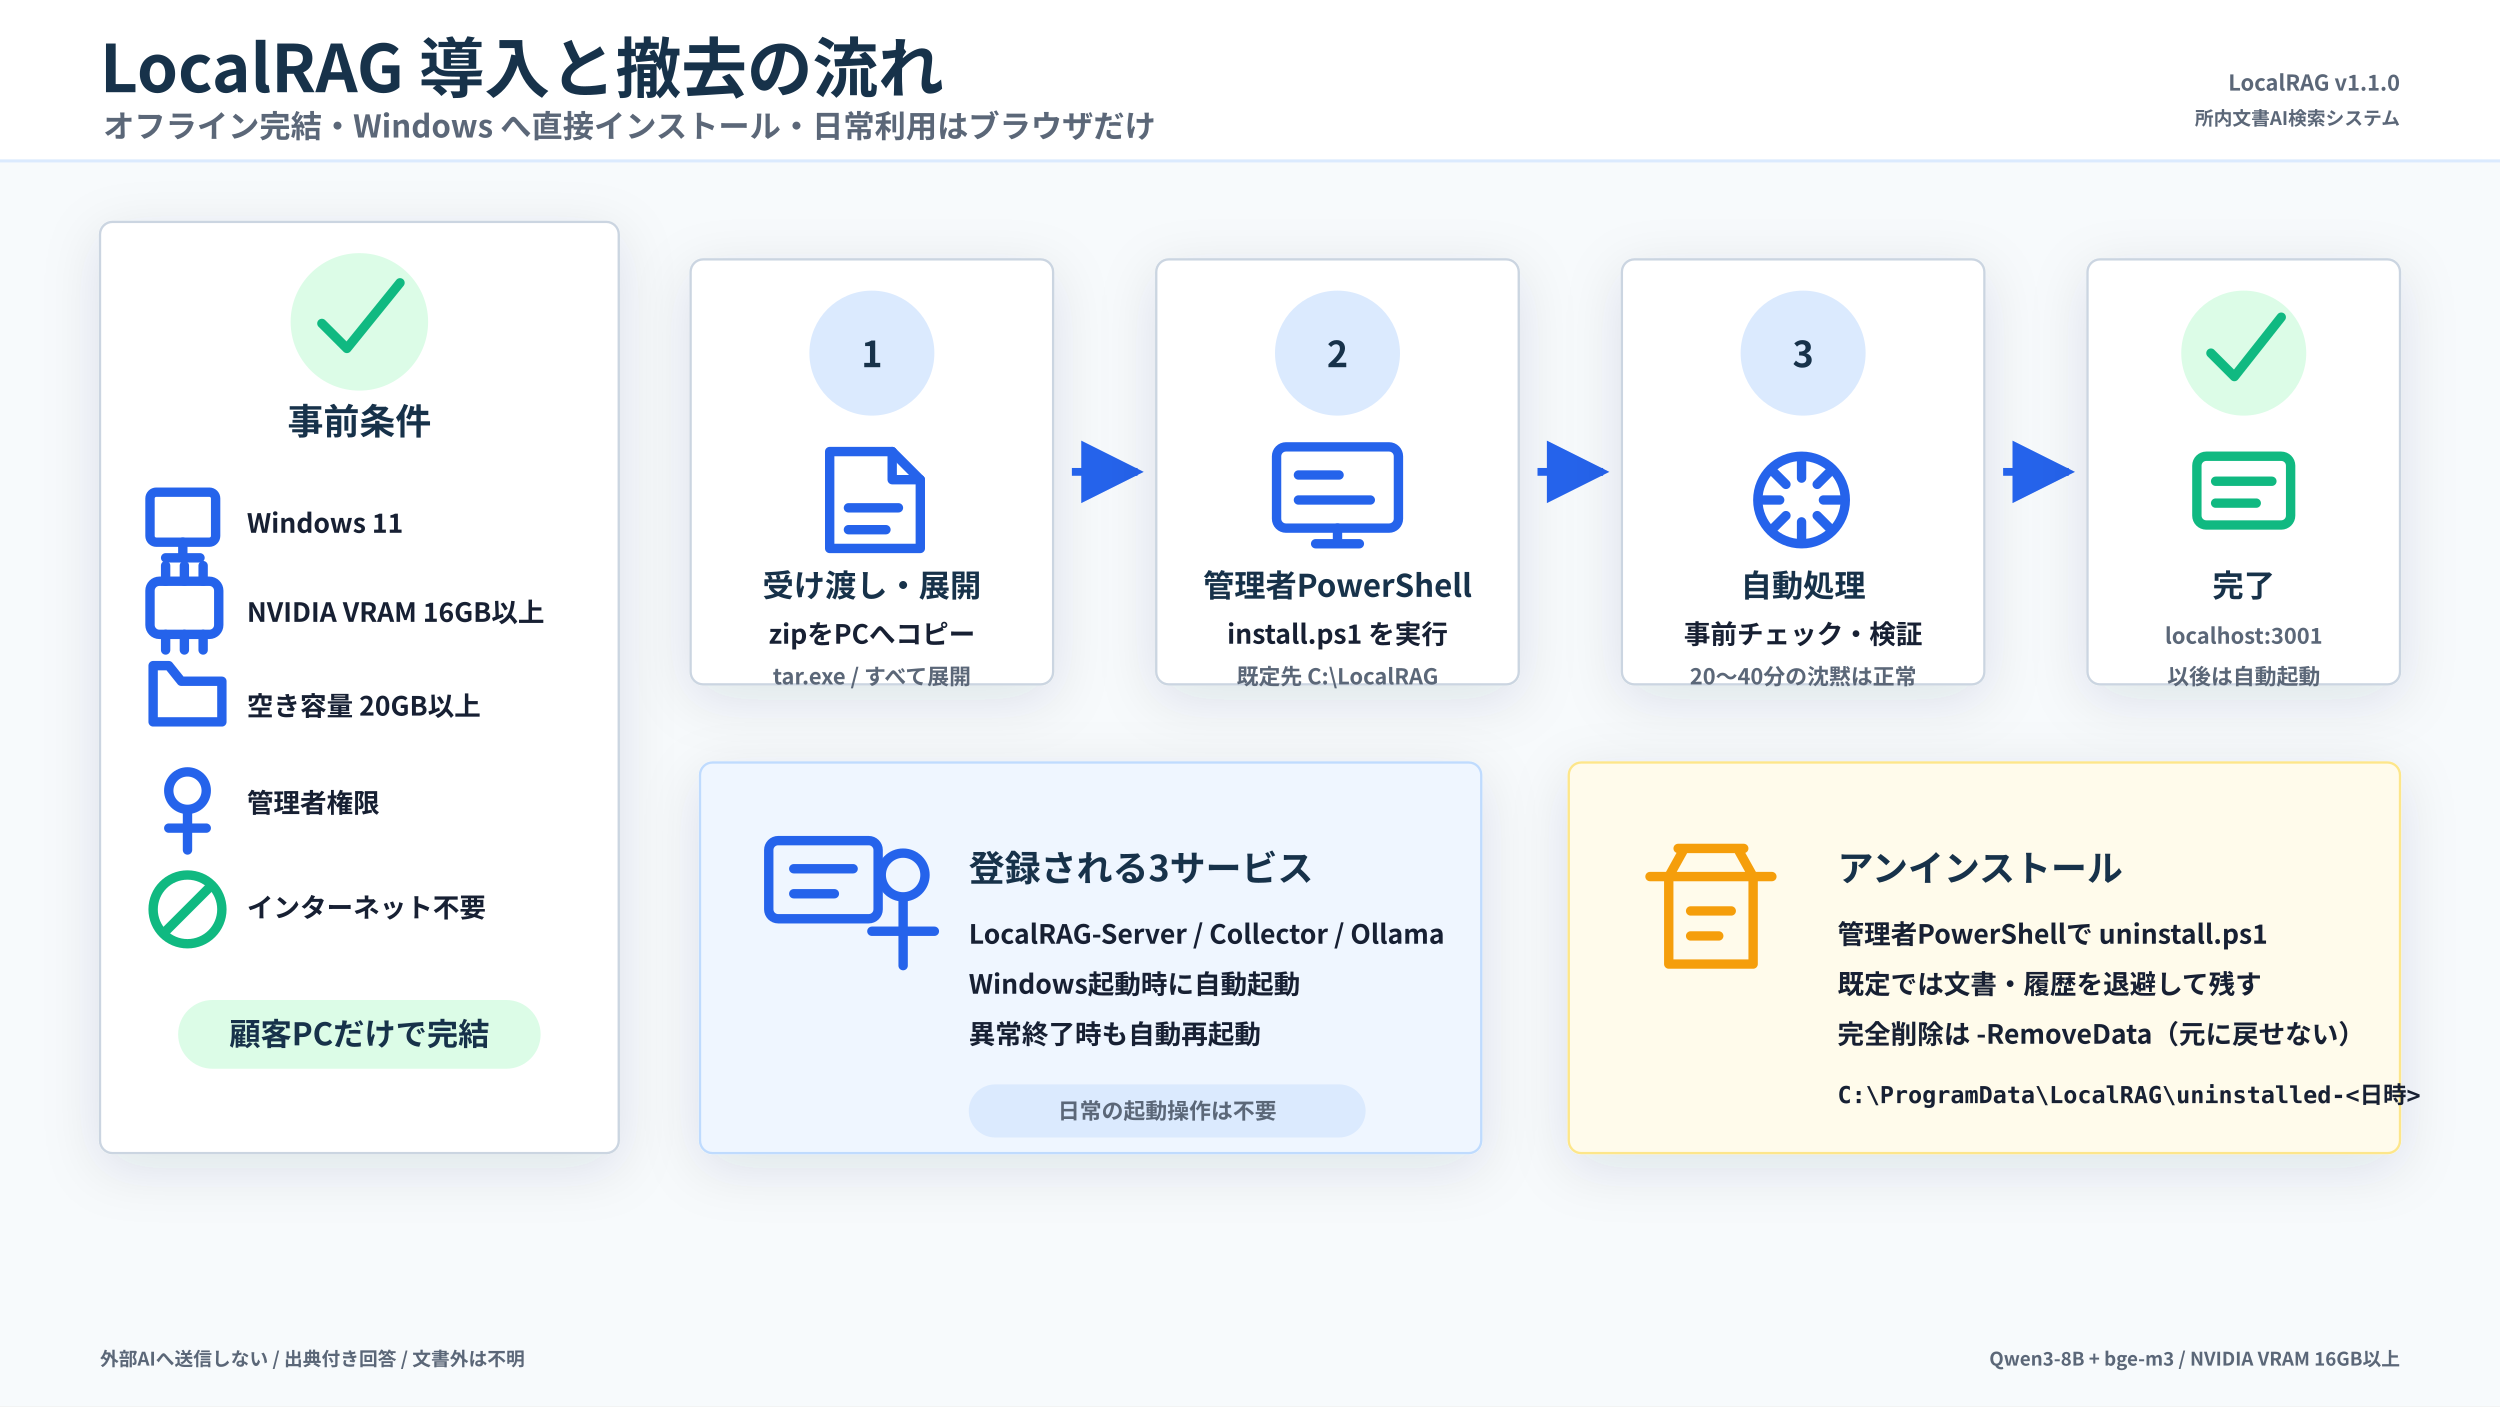
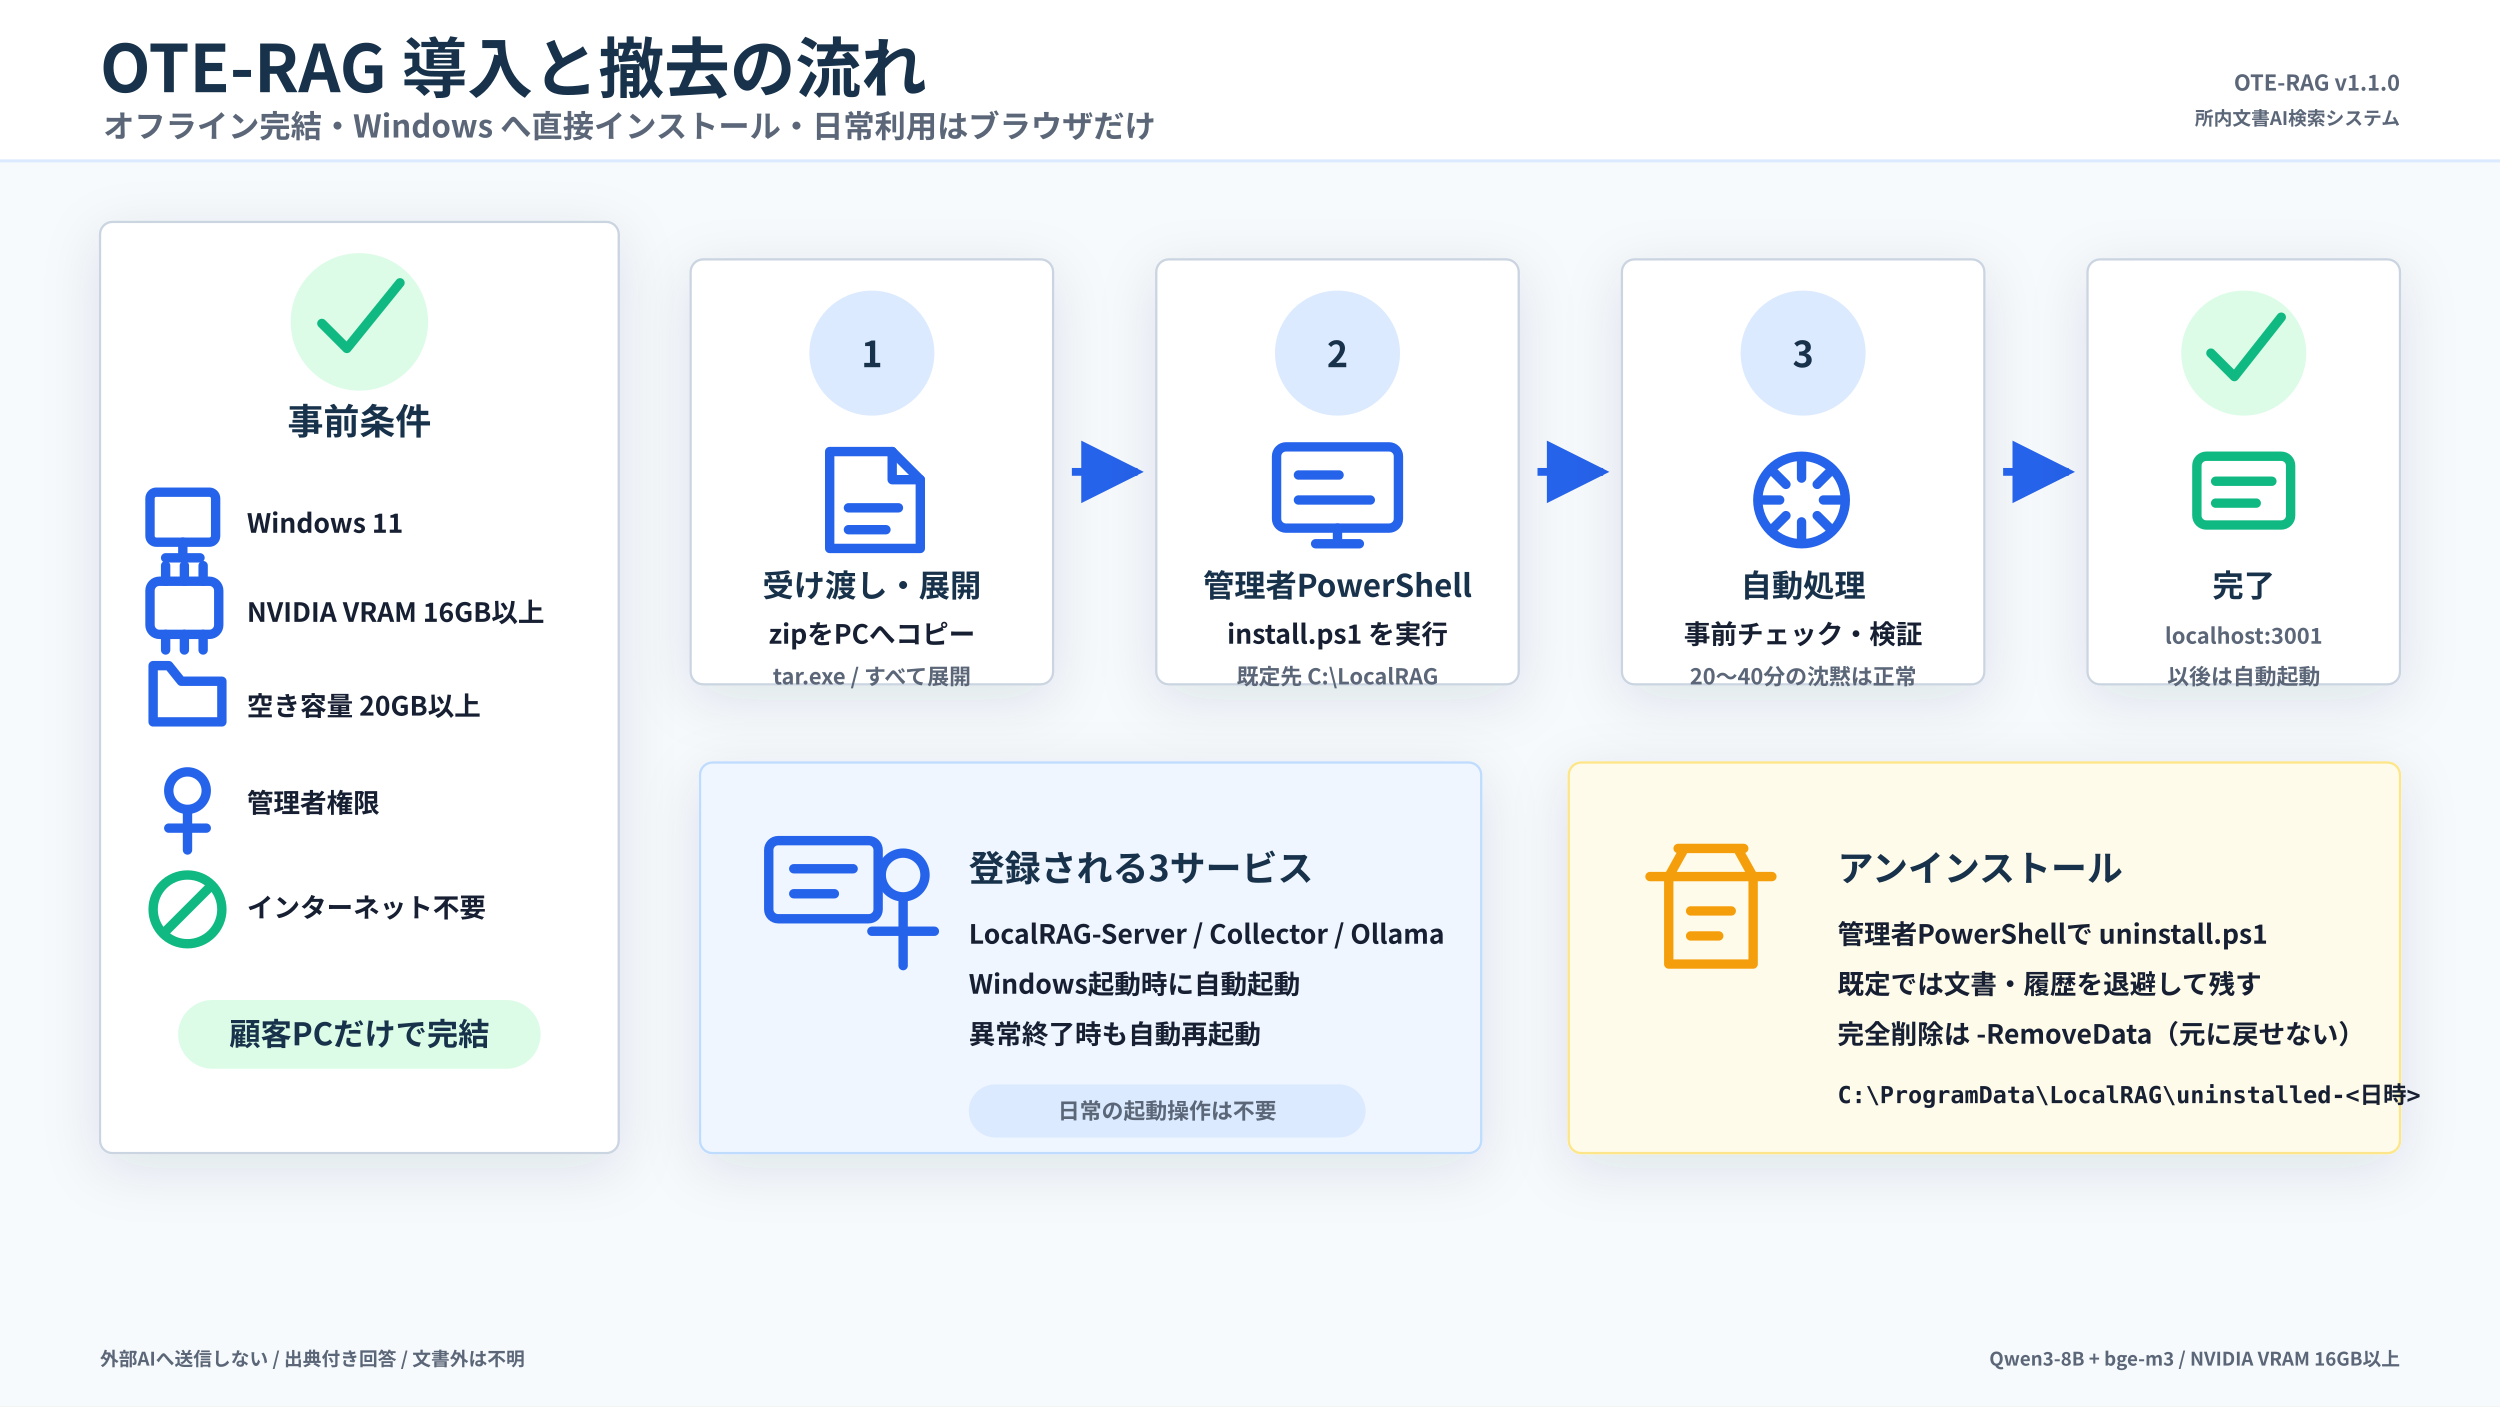
- <svg xmlns="http://www.w3.org/2000/svg" width="1600" height="900" viewBox="0 0 1600 900" role="img" aria-label="LocalRAG 導入と撤去の流れ">
+ <svg xmlns="http://www.w3.org/2000/svg" width="1600" height="900" viewBox="0 0 1600 900" role="img" aria-label="OTE-RAG 導入と撤去の流れ">
  <defs>
    <style>
      .jp { font-family: 'Yu Gothic UI','Yu Gothic','Meiryo','Noto Sans CJK JP',sans-serif; }
      .mono { font-family: 'Cascadia Mono','Consolas','Yu Gothic UI',monospace; }
      .title { font-size:42px;font-weight:800;fill:#17324a; }
      .subtitle { font-size:20px;font-weight:650;fill:#5b6778; }
      .h2 { font-size:23px;font-weight:800;fill:#17324a; }
      .h3 { font-size:20px;font-weight:800;fill:#17324a; }
      .body { font-size:17px;font-weight:650;fill:#172033; }
      .small { font-size:14px;font-weight:650;fill:#5b6778; }
      .tiny { font-size:12px;font-weight:650;fill:#5b6778; }
      .monoText { font-size:15px;font-weight:700;fill:#172033; }
      .white { fill:#fff; }
      .card { fill:#fff;stroke:#cbd5e1;stroke-width:1.5;rx:8; }
      .softBlue { fill:#eff6ff;stroke:#bfdbfe;stroke-width:1.5;rx:8; }
      .softGreen { fill:#ecfdf5;stroke:#bbf7d0;stroke-width:1.5;rx:8; }
      .softAmber { fill:#fffbeb;stroke:#fde68a;stroke-width:1.5;rx:8; }
      .softRed { fill:#fff1f2;stroke:#fecdd3;stroke-width:1.5;rx:8; }
      .shadow { filter: drop-shadow(0 9px 18px rgba(23,50,74,.11)); }
      .icon { fill:none;stroke:#2563eb;stroke-width:6;stroke-linecap:round;stroke-linejoin:round; }
      .iconG { fill:none;stroke:#10b981;stroke-width:6;stroke-linecap:round;stroke-linejoin:round; }
      .iconA { fill:none;stroke:#f59e0b;stroke-width:6;stroke-linecap:round;stroke-linejoin:round; }
      .iconR { fill:none;stroke:#dc2626;stroke-width:6;stroke-linecap:round;stroke-linejoin:round; }
      .chipBlue { fill:#dbeafe; }
      .chipGreen { fill:#dcfce7; }
      .chipAmber { fill:#fef3c7; }
      .chipRed { fill:#fee2e2; }
    </style>
    <marker id="arrow" viewBox="0 0 10 10" refX="9" refY="5" markerWidth="8" markerHeight="8" orient="auto">
      <path d="M0 0L10 5L0 10z" fill="#2563eb" />
    </marker>
    <marker id="arrowG" viewBox="0 0 10 10" refX="9" refY="5" markerWidth="8" markerHeight="8" orient="auto">
      <path d="M0 0L10 5L0 10z" fill="#10b981" />
    </marker>
  </defs>
  <rect width="1600" height="900" fill="#f7fafc" />
  <rect width="1600" height="104" fill="#fff" />
  <rect y="102" width="1600" height="2" fill="#dbeafe" />
-   <text class="jp title" x="64" y="59">LocalRAG 導入と撤去の流れ</text>
+   <text class="jp title" x="64" y="59">OTE-RAG 導入と撤去の流れ</text>
  <text class="jp subtitle" x="66" y="88">オフライン完結・Windows へ直接インストール・日常利用はブラウザだけ</text>
-   <text class="jp small" x="1536" y="58" text-anchor="end">LocalRAG v1.1.0</text>
+   <text class="jp small" x="1536" y="58" text-anchor="end">OTE-RAG v1.1.0</text>
  <text class="jp tiny" x="1536" y="80" text-anchor="end">所内文書AI検索システム</text>
  <rect class="shadow card" x="64" y="142" width="332" height="596" />
  <circle cx="230" cy="206" r="44" class="chipGreen" />
  <path class="iconG" d="M206 207 l16 16 l34 -42" />
  <text class="jp h2" x="230" y="278" text-anchor="middle">事前条件</text>
  <g class="icon" transform="translate(96 315)">
    <rect x="0" y="0" width="42" height="32" rx="4" />
    <path d="M10 42h22M21 32v10" />
  </g>
  <text class="jp body" x="158" y="341">Windows 11</text>
  <g class="icon" transform="translate(96 372)">
    <rect x="0" y="0" width="44" height="34" rx="6" />
    <path d="M10 -10v10M22 -10v10M34 -10v10M10 34v10M22 34v10M34 34v10" />
  </g>
  <text class="jp body" x="158" y="398">NVIDIA VRAM 16GB以上</text>
  <g class="icon" transform="translate(98 430)">
    <path d="M0 32 h44 v-26 h-26 l-8 -10 h-10z" />
  </g>
  <text class="jp body" x="158" y="458">空き容量 20GB以上</text>
  <g class="icon" transform="translate(102 492)">
    <circle cx="18" cy="14" r="12" />
    <path d="M18 27v25M6 38h24" />
  </g>
  <text class="jp body" x="158" y="520">管理者権限</text>
  <g class="iconG" transform="translate(98 560)">
    <circle cx="22" cy="22" r="22" />
    <path d="M7 37 L37 7" />
  </g>
  <text class="jp body" x="158" y="587">インターネット不要</text>
  <rect x="114" y="640" width="232" height="44" rx="22" class="chipGreen" />
  <text class="jp h3" x="230" y="669" text-anchor="middle" fill="#047857">顧客PCだけで完結</text>
  <g>
    <rect class="shadow card" x="442" y="166" width="232" height="272" />
    <circle cx="558" cy="226" r="40" class="chipBlue" />
    <text class="jp h2" x="558" y="235" text-anchor="middle">1</text>
    <g class="icon" transform="translate(523 281)">
      <path d="M8 8h40l18 18v44H8z" />
      <path d="M48 8v18h18" />
      <path d="M20 44h32M20 58h24" />
    </g>
    <text class="jp h3" x="558" y="382" text-anchor="middle">受け渡し・展開</text>
    <text class="jp body" x="558" y="412" text-anchor="middle">zipをPCへコピー</text>
    <text class="jp small" x="558" y="438" text-anchor="middle">tar.exe / すべて展開</text>
  </g>
  <line x1="686" y1="302" x2="728" y2="302" stroke="#2563eb" stroke-width="5" marker-end="url(#arrow)" />
  <g>
    <rect class="shadow card" x="740" y="166" width="232" height="272" />
    <circle cx="856" cy="226" r="40" class="chipBlue" />
    <text class="jp h2" x="856" y="235" text-anchor="middle">2</text>
    <g class="icon" transform="translate(817 286)">
      <rect x="0" y="0" width="78" height="52" rx="6" />
      <path d="M14 18h26M14 34h46M25 62h28M39 52v10" />
    </g>
    <text class="jp h3" x="856" y="382" text-anchor="middle">管理者PowerShell</text>
    <text class="jp body" x="856" y="412" text-anchor="middle">install.ps1 を実行</text>
    <text class="jp small" x="856" y="438" text-anchor="middle">既定先 C:\LocalRAG</text>
  </g>
  <line x1="984" y1="302" x2="1026" y2="302" stroke="#2563eb" stroke-width="5" marker-end="url(#arrow)" />
  <g>
    <rect class="shadow card" x="1038" y="166" width="232" height="272" />
    <circle cx="1154" cy="226" r="40" class="chipBlue" />
    <text class="jp h2" x="1154" y="235" text-anchor="middle">3</text>
    <g class="icon" transform="translate(1115 282)">
      <circle cx="38" cy="38" r="28" />
      <path d="M38 12v12M38 52v12M12 38h12M52 38h12M20 20l8 8M56 20l-8 8M20 56l8-8M56 56l-8-8" />
    </g>
    <text class="jp h3" x="1154" y="382" text-anchor="middle">自動処理</text>
    <text class="jp body" x="1154" y="412" text-anchor="middle">事前チェック・検証</text>
    <text class="jp small" x="1154" y="438" text-anchor="middle">20〜40分の沈黙は正常</text>
  </g>
  <line x1="1282" y1="302" x2="1324" y2="302" stroke="#2563eb" stroke-width="5" marker-end="url(#arrow)" />
  <g>
    <rect class="shadow card" x="1336" y="166" width="200" height="272" />
    <circle cx="1436" cy="226" r="40" class="chipGreen" />
    <path class="iconG" d="M1415 226 l15 15 l30 -38" />
    <g class="iconG" transform="translate(1406 292)">
      <rect x="0" y="0" width="60" height="44" rx="6" />
      <path d="M12 16h36M12 30h26" />
    </g>
    <text class="jp h3" x="1436" y="382" text-anchor="middle">完了</text>
    <text class="jp small" x="1436" y="412" text-anchor="middle">localhost:3001</text>
    <text class="jp small" x="1436" y="438" text-anchor="middle">以後は自動起動</text>
  </g>
  <rect class="shadow softBlue" x="448" y="488" width="500" height="250" />
  <g class="icon" transform="translate(492 538)">
    <rect x="0" y="0" width="70" height="50" rx="6" />
    <path d="M16 18h38M16 34h26" />
    <circle cx="86" cy="22" r="14" />
    <path d="M86 38v42M66 58h40" />
  </g>
  <text class="jp h2" x="620" y="564">登録される3サービス</text>
  <text class="jp body" x="620" y="604">LocalRAG-Server / Collector / Ollama</text>
  <text class="jp body" x="620" y="636">Windows起動時に自動起動</text>
  <text class="jp body" x="620" y="668">異常終了時も自動再起動</text>
  <rect x="620" y="694" width="254" height="34" rx="17" class="chipBlue" />
  <text class="jp small" x="747" y="716" text-anchor="middle">日常の起動操作は不要</text>
  <rect class="shadow softAmber" x="1004" y="488" width="532" height="250" />
  <g class="iconA" transform="translate(1048 535)">
    <path d="M8 26h78M26 8h42M30 8l-10 18v56h54V26L64 8" />
    <path d="M34 48h26M34 64h18" />
  </g>
  <text class="jp h2" x="1176" y="564">アンインストール</text>
  <text class="jp body" x="1176" y="604">管理者PowerShellで uninstall.ps1</text>
  <text class="jp body" x="1176" y="636">既定では文書・履歴を退避して残す</text>
  <text class="jp body" x="1176" y="668">完全削除は -RemoveData（元に戻せない）</text>
  <text class="mono monoText" x="1176" y="706">C:\ProgramData\LocalRAG\uninstalled-&lt;日時&gt;</text>
  <text class="jp tiny" x="64" y="874">外部AIへ送信しない / 出典付き回答 / 文書外は不明</text>
  <text class="jp tiny" x="1536" y="874" text-anchor="end">Qwen3-8B + bge-m3 / NVIDIA VRAM 16GB以上</text>
</svg>
